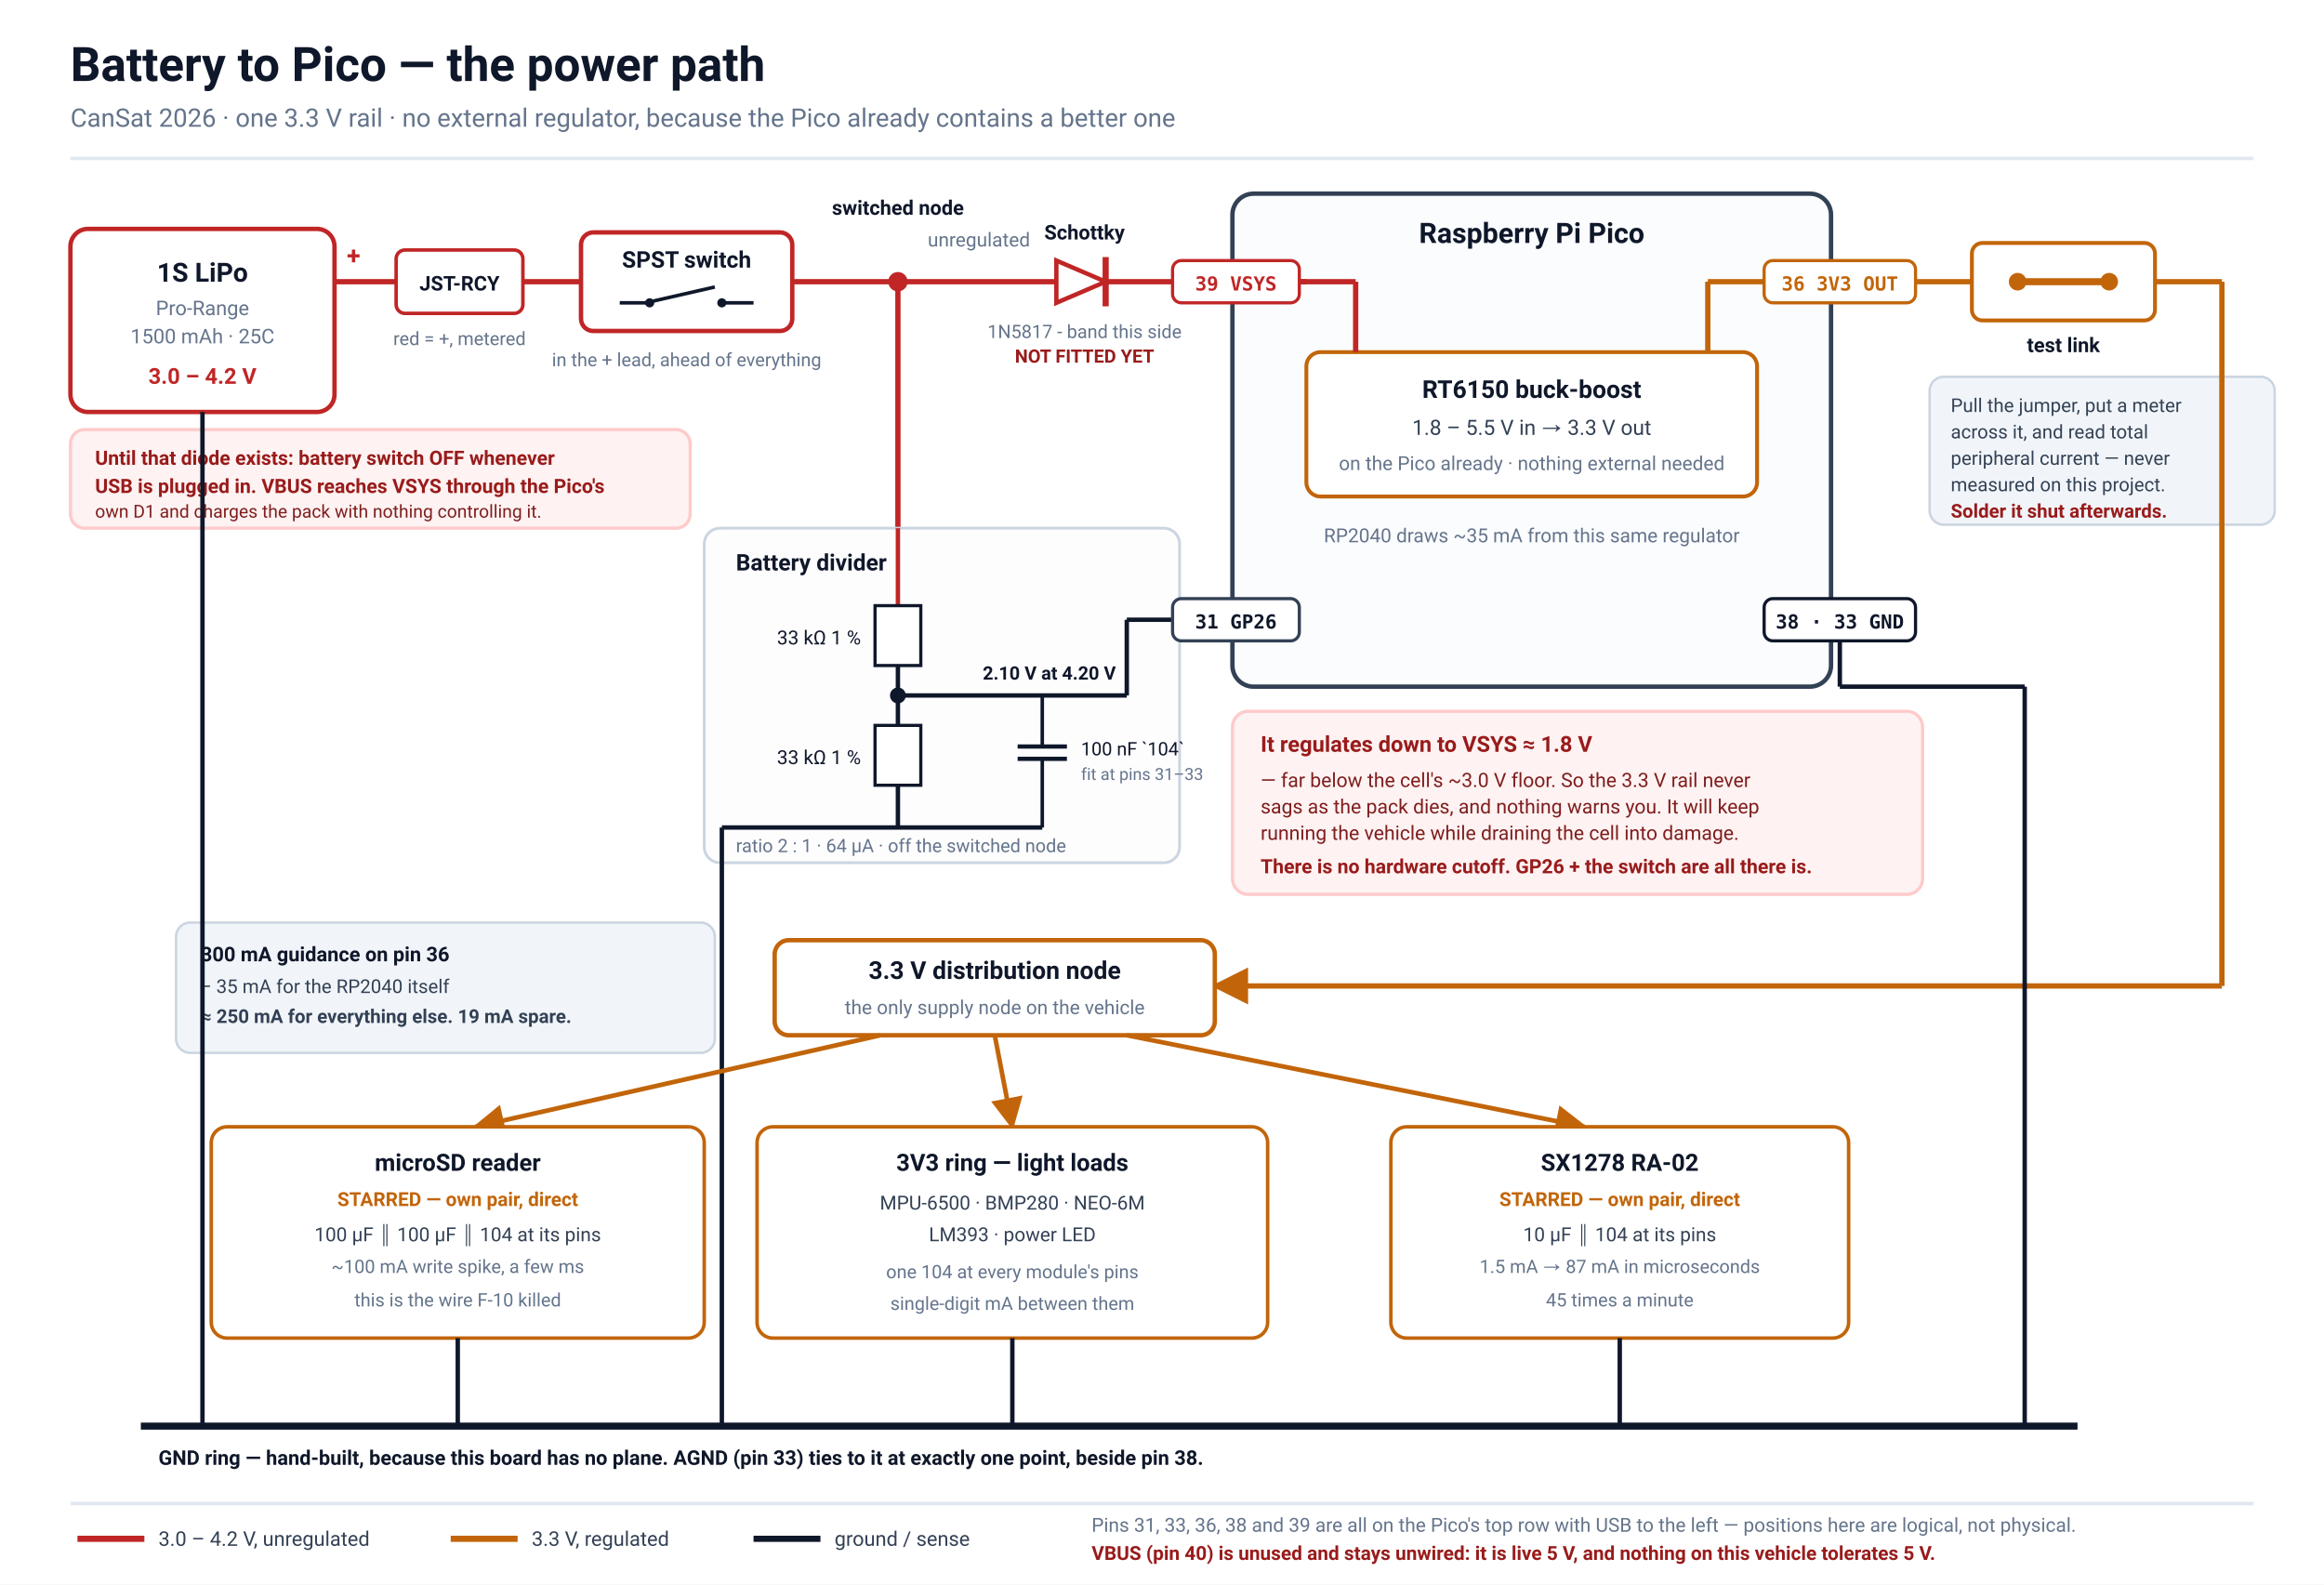
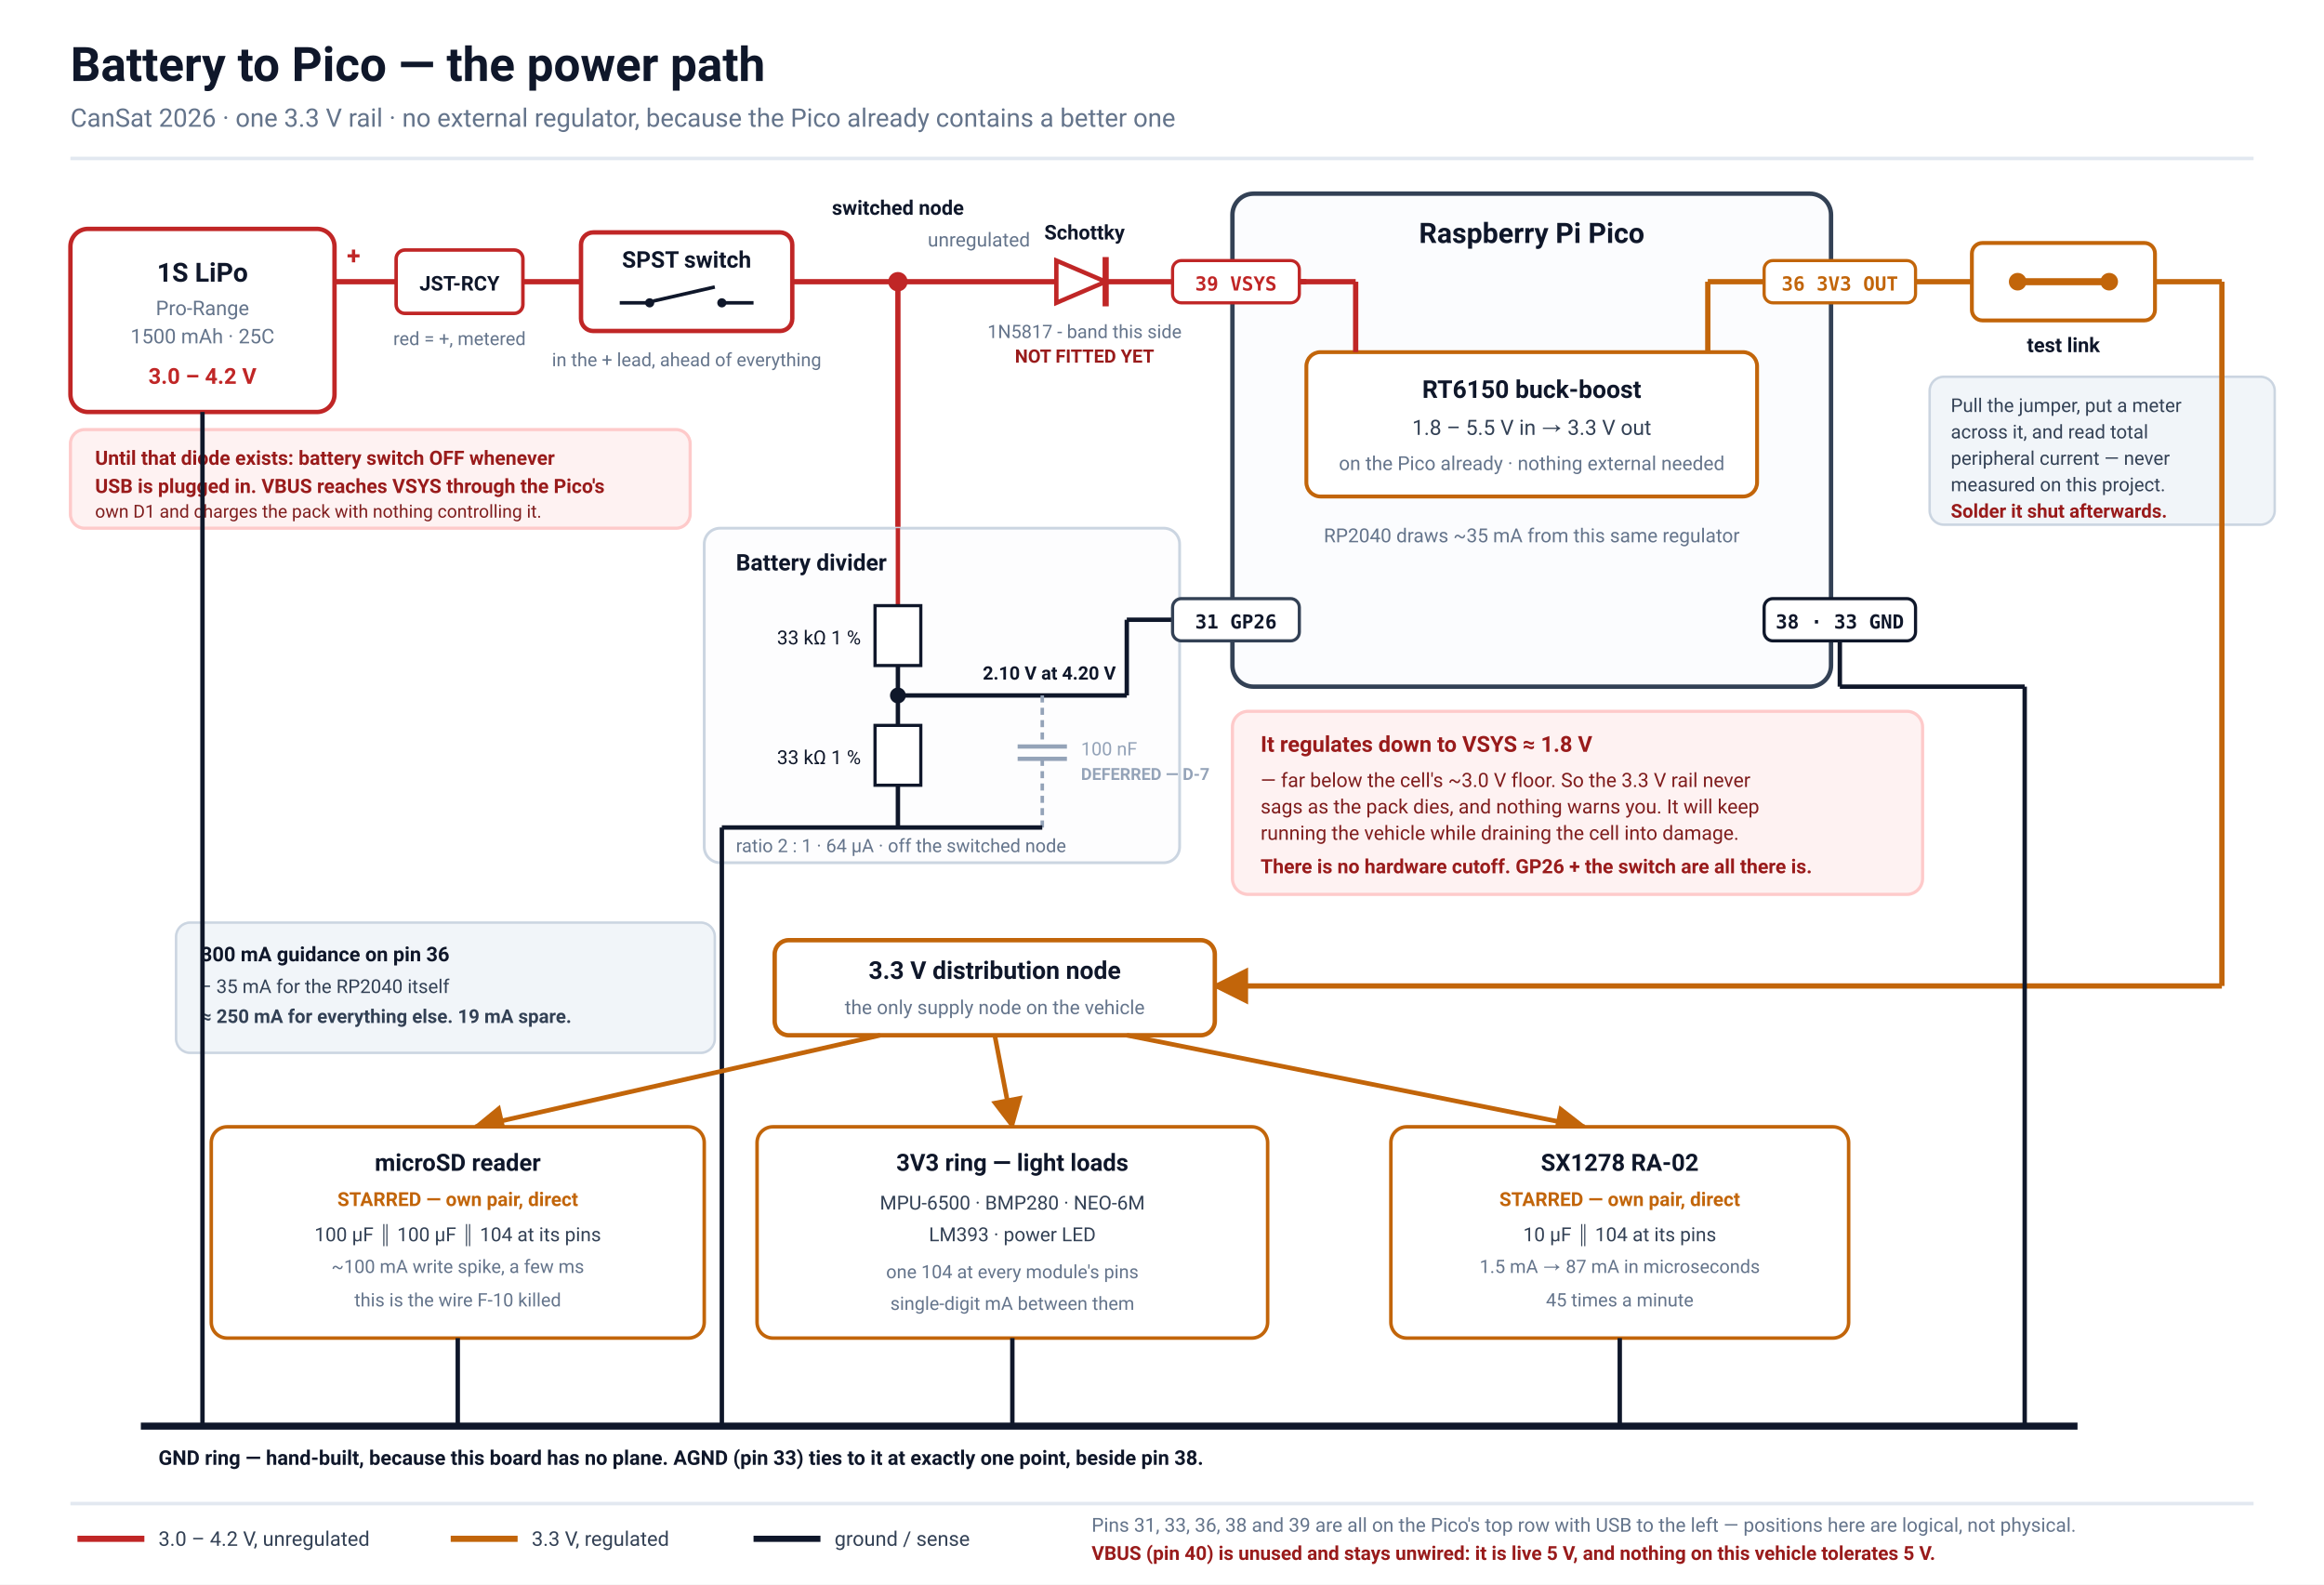
<svg xmlns="http://www.w3.org/2000/svg" viewBox="0 0 1320 900" width="1320" height="900" font-family="ui-sans-serif, system-ui, 'Segoe UI', Roboto, Helvetica, Arial, sans-serif">
  <defs>
    <marker id="aRed" viewBox="0 0 10 10" refX="9" refY="5" markerWidth="7" markerHeight="7" orient="auto-start-reverse">
      <path d="M0,0 L10,5 L0,10 z" fill="#c02626" />
    </marker>
    <marker id="aAmb" viewBox="0 0 10 10" refX="9" refY="5" markerWidth="7" markerHeight="7" orient="auto-start-reverse">
      <path d="M0,0 L10,5 L0,10 z" fill="#c2650a" />
    </marker>
    <marker id="aInk" viewBox="0 0 10 10" refX="9" refY="5" markerWidth="7" markerHeight="7" orient="auto-start-reverse">
      <path d="M0,0 L10,5 L0,10 z" fill="#0f172a" />
    </marker>
  </defs>
  <rect width="1320" height="900" fill="#ffffff" />
  <text x="40" y="46" font-size="27" font-weight="700" fill="#0f172a">Battery to Pico — the power path</text>
  <text x="40" y="72" font-size="14.5" fill="#64748b">CanSat 2026 · one 3.3 V rail · no external regulator, because the Pico already contains a better one</text>
  <line x1="40" y1="90" x2="1280" y2="90" stroke="#e2e8f0" stroke-width="2" />
  <rect x="40" y="130" width="150" height="104" rx="10" fill="#fff" stroke="#c02626" stroke-width="2.5" />
  <text x="115" y="160" font-size="15" font-weight="700" fill="#0f172a" text-anchor="middle">1S LiPo</text>
  <text x="115" y="179" font-size="11.5" fill="#64748b" text-anchor="middle">Pro-Range</text>
  <text x="115" y="195" font-size="11.5" fill="#64748b" text-anchor="middle">1500 mAh · 25C</text>
  <text x="115" y="218" font-size="12.5" font-weight="700" fill="#c02626" text-anchor="middle">3.0 – 4.2 V</text>
  <text x="197" y="150" font-size="14" font-weight="700" fill="#c02626">+</text>
  <text x="105" y="250" font-size="14" font-weight="700" fill="#0f172a">−</text>
  <line x1="190" y1="160" x2="225" y2="160" stroke="#c02626" stroke-width="3" />
  <rect x="225" y="142" width="72" height="36" rx="5" fill="#fff" stroke="#c02626" stroke-width="2" />
  <text x="261" y="165" font-size="11.5" font-weight="600" fill="#0f172a" text-anchor="middle">JST-RCY</text>
  <text x="261" y="196" font-size="10.5" fill="#64748b" text-anchor="middle">red = +, metered</text>
  <line x1="297" y1="160" x2="330" y2="160" stroke="#c02626" stroke-width="3" />
  <rect x="330" y="132" width="120" height="56" rx="7" fill="#fff" stroke="#c02626" stroke-width="2.5" />
  <text x="390" y="152" font-size="13" font-weight="700" fill="#0f172a" text-anchor="middle">SPST switch</text>
  <line x1="352" y1="172" x2="368" y2="172" stroke="#0f172a" stroke-width="2" />
  <circle cx="369" cy="172" r="2.6" fill="#0f172a" />
  <line x1="371" y1="171" x2="406" y2="163" stroke="#0f172a" stroke-width="2" />
  <circle cx="410" cy="172" r="2.6" fill="#0f172a" />
  <line x1="411" y1="172" x2="428" y2="172" stroke="#0f172a" stroke-width="2" />
  <text x="390" y="208" font-size="10.5" fill="#64748b" text-anchor="middle">in the + lead, ahead of everything</text>
  <line x1="450" y1="160" x2="700" y2="160" stroke="#c02626" stroke-width="3" marker-end="url(#aRed)" />
  <circle cx="510" cy="160" r="5.5" fill="#c02626" />
  <text x="510" y="122" font-size="11.5" font-weight="600" fill="#0f172a" text-anchor="middle">switched node</text>
  <text x="556" y="140" font-size="11" fill="#64748b" text-anchor="middle">unregulated</text>
  <polygon points="600,148 600,172 628,160" fill="#fff" stroke="#c02626" stroke-width="2.5" />
  <line x1="628" y1="146" x2="628" y2="174" stroke="#c02626" stroke-width="3.5" />
  <text x="616" y="136" font-size="11.5" font-weight="700" fill="#0f172a" text-anchor="middle">Schottky</text>
  <text x="616" y="192" font-size="10.5" fill="#64748b" text-anchor="middle">1N5817 - band this side</text>
  <text x="616" y="206" font-size="10.5" font-weight="700" fill="#991b1b" text-anchor="middle">NOT FITTED YET</text>
  <line x1="510" y1="160" x2="510" y2="300" stroke="#c02626" stroke-width="3" />
  <rect x="400" y="300" width="270" height="190" rx="9" fill="#fdfdfe" stroke="#cbd5e1" stroke-width="1.6" />
  <text x="418" y="324" font-size="13" font-weight="700" fill="#0f172a">Battery divider</text>
  <line x1="510" y1="300" x2="510" y2="344" stroke="#c02626" stroke-width="2.5" />
  <rect x="497" y="344" width="26" height="34" fill="#fff" stroke="#0f172a" stroke-width="1.8" />
  <text x="489" y="366" font-size="11" fill="#0f172a" text-anchor="end">33 kΩ 1 %</text>
  <line x1="510" y1="378" x2="510" y2="412" stroke="#0f172a" stroke-width="2.5" />
  <circle cx="510" cy="395" r="4.5" fill="#0f172a" />
  <rect x="497" y="412" width="26" height="34" fill="#fff" stroke="#0f172a" stroke-width="1.8" />
  <text x="489" y="434" font-size="11" fill="#0f172a" text-anchor="end">33 kΩ 1 %</text>
  <line x1="510" y1="446" x2="510" y2="470" stroke="#0f172a" stroke-width="2.5" />
  <line x1="510" y1="395" x2="640" y2="395" stroke="#0f172a" stroke-width="2.5" />
  <line x1="640" y1="395" x2="640" y2="352" stroke="#0f172a" stroke-width="2.5" />
  <line x1="640" y1="352" x2="700" y2="352" stroke="#0f172a" stroke-width="2.5" marker-end="url(#aInk)" />
  <text x="596" y="386" font-size="10.5" font-weight="600" fill="#0f172a" text-anchor="middle">2.10 V at 4.20 V</text>
-   <line x1="592" y1="395" x2="592" y2="424" stroke="#0f172a" stroke-width="2" />
-   <line x1="578" y1="424" x2="606" y2="424" stroke="#0f172a" stroke-width="2.4" />
-   <line x1="578" y1="431" x2="606" y2="431" stroke="#0f172a" stroke-width="2.4" />
-   <line x1="592" y1="431" x2="592" y2="470" stroke="#0f172a" stroke-width="2" />
-   <text x="614" y="429" font-size="10.5" fill="#0f172a">100 nF `104`</text>
-   <text x="614" y="443" font-size="9.5" fill="#64748b">fit at pins 31–33</text>
+   <line x1="592" y1="395" x2="592" y2="424" stroke="#94a3b8" stroke-width="2" stroke-dasharray="4 3" />
+   <line x1="578" y1="424" x2="606" y2="424" stroke="#94a3b8" stroke-width="2.4" />
+   <line x1="578" y1="431" x2="606" y2="431" stroke="#94a3b8" stroke-width="2.4" />
+   <line x1="592" y1="431" x2="592" y2="470" stroke="#94a3b8" stroke-width="2" stroke-dasharray="4 3" />
+   <text x="614" y="429" font-size="10.5" fill="#94a3b8">100 nF</text>
+   <text x="614" y="443" font-size="9.5" font-weight="700" fill="#94a3b8">DEFERRED — D-7</text>
  <line x1="592" y1="470" x2="410" y2="470" stroke="#0f172a" stroke-width="2.5" />
  <line x1="410" y1="470" x2="410" y2="810" stroke="#0f172a" stroke-width="2.5" />
  <text x="418" y="484" font-size="10.5" fill="#64748b">ratio 2 : 1 · 64 µA · off the switched node</text>
  <rect x="40" y="244" width="352" height="56" rx="8" fill="#fef2f2" stroke="#fecaca" stroke-width="1.8" />
  <text x="54" y="264" font-size="11.2" font-weight="700" fill="#991b1b">Until that diode exists: battery switch OFF whenever</text>
  <text x="54" y="280" font-size="11.2" font-weight="700" fill="#991b1b">USB is plugged in. VBUS reaches VSYS through the Pico's</text>
  <text x="54" y="294" font-size="10.2" fill="#7f1d1d">own D1 and charges the pack with nothing controlling it.</text>
  <rect x="700" y="110" width="340" height="280" rx="12" fill="#fbfcfe" stroke="#334155" stroke-width="2.5" />
  <text x="870" y="138" font-size="16" font-weight="700" fill="#0f172a" text-anchor="middle">Raspberry Pi Pico</text>
  <rect x="666" y="148" width="72" height="24" rx="5" fill="#fff" stroke="#c02626" stroke-width="1.8" />
  <text x="702" y="165" font-size="11" font-weight="700" fill="#c02626" text-anchor="middle" font-family="ui-monospace, Consolas, monospace">39 VSYS</text>
  <rect x="666" y="340" width="72" height="24" rx="5" fill="#fff" stroke="#334155" stroke-width="1.8" />
  <text x="702" y="357" font-size="11" font-weight="700" fill="#0f172a" text-anchor="middle" font-family="ui-monospace, Consolas, monospace">31 GP26</text>
  <rect x="1002" y="148" width="86" height="24" rx="5" fill="#fff" stroke="#c2650a" stroke-width="1.8" />
  <text x="1045" y="165" font-size="11" font-weight="700" fill="#c2650a" text-anchor="middle" font-family="ui-monospace, Consolas, monospace">36 3V3 OUT</text>
  <rect x="1002" y="340" width="86" height="24" rx="5" fill="#fff" stroke="#0f172a" stroke-width="1.8" />
  <text x="1045" y="357" font-size="11" font-weight="700" fill="#0f172a" text-anchor="middle" font-family="ui-monospace, Consolas, monospace">38 · 33 GND</text>
  <rect x="742" y="200" width="256" height="82" rx="8" fill="#fff" stroke="#c2650a" stroke-width="2.2" />
  <text x="870" y="226" font-size="14" font-weight="700" fill="#0f172a" text-anchor="middle">RT6150 buck-boost</text>
  <text x="870" y="247" font-size="12" fill="#334155" text-anchor="middle">1.8 – 5.5 V in  →  3.3 V out</text>
  <text x="870" y="267" font-size="11" fill="#64748b" text-anchor="middle">on the Pico already · nothing external needed</text>
  <line x1="738" y1="160" x2="742" y2="160" stroke="#c02626" stroke-width="3" />
  <line x1="770" y1="160" x2="770" y2="200" stroke="#c02626" stroke-width="3" />
  <line x1="738" y1="160" x2="770" y2="160" stroke="#c02626" stroke-width="3" />
  <line x1="970" y1="200" x2="970" y2="160" stroke="#c2650a" stroke-width="3" />
  <line x1="970" y1="160" x2="1002" y2="160" stroke="#c2650a" stroke-width="3" />
  <text x="870" y="308" font-size="11" fill="#64748b" text-anchor="middle">RP2040 draws ~35 mA from this same regulator</text>
  <line x1="1088" y1="160" x2="1120" y2="160" stroke="#c2650a" stroke-width="3" />
  <rect x="1120" y="138" width="104" height="44" rx="6" fill="#fff" stroke="#c2650a" stroke-width="2.2" />
  <circle cx="1146" cy="160" r="5" fill="#c2650a" />
  <circle cx="1198" cy="160" r="5" fill="#c2650a" />
  <line x1="1146" y1="160" x2="1198" y2="160" stroke="#c2650a" stroke-width="4" />
  <text x="1172" y="200" font-size="11.5" font-weight="700" fill="#0f172a" text-anchor="middle">test link</text>
  <rect x="1096" y="214" width="196" height="84" rx="8" fill="#f1f5f9" stroke="#cbd5e1" stroke-width="1.4" />
  <text x="1108" y="234" font-size="10.8" fill="#334155">Pull the jumper, put a meter</text>
  <text x="1108" y="249" font-size="10.8" fill="#334155">across it, and read total</text>
  <text x="1108" y="264" font-size="10.8" fill="#334155">peripheral current — never</text>
  <text x="1108" y="279" font-size="10.8" fill="#334155">measured on this project.</text>
  <text x="1108" y="294" font-size="10.8" font-weight="700" fill="#991b1b">Solder it shut afterwards.</text>
  <line x1="1224" y1="160" x2="1262" y2="160" stroke="#c2650a" stroke-width="3" />
  <line x1="1262" y1="160" x2="1262" y2="560" stroke="#c2650a" stroke-width="3" />
  <line x1="1262" y1="560" x2="690" y2="560" stroke="#c2650a" stroke-width="3" marker-end="url(#aAmb)" />
  <rect x="700" y="404" width="392" height="104" rx="9" fill="#fef2f2" stroke="#fecaca" stroke-width="1.8" />
  <text x="716" y="427" font-size="12.5" font-weight="700" fill="#991b1b">It regulates down to VSYS ≈ 1.8 V</text>
  <text x="716" y="447" font-size="11.2" fill="#7f1d1d">— far below the cell's ~3.0 V floor. So the 3.3 V rail never</text>
  <text x="716" y="462" font-size="11.2" fill="#7f1d1d">sags as the pack dies, and nothing warns you. It will keep</text>
  <text x="716" y="477" font-size="11.2" fill="#7f1d1d">running the vehicle while draining the cell into damage.</text>
  <text x="716" y="496" font-size="11.2" font-weight="700" fill="#991b1b">There is no hardware cutoff. GP26 + the switch are all there is.</text>
  <rect x="440" y="534" width="250" height="54" rx="8" fill="#fff" stroke="#c2650a" stroke-width="2.5" />
  <text x="565" y="556" font-size="14" font-weight="700" fill="#0f172a" text-anchor="middle">3.3 V distribution node</text>
  <text x="565" y="576" font-size="11" fill="#64748b" text-anchor="middle">the only supply node on the vehicle</text>
  <rect x="100" y="524" width="306" height="74" rx="8" fill="#f1f5f9" stroke="#cbd5e1" stroke-width="1.4" />
  <text x="114" y="546" font-size="11.5" font-weight="700" fill="#0f172a">300 mA guidance on pin 36</text>
  <text x="114" y="564" font-size="10.8" fill="#334155">− 35 mA for the RP2040 itself</text>
  <text x="114" y="581" font-size="10.8" font-weight="700" fill="#334155">≈ 250 mA for everything else. 19 mA spare.</text>
  <line x1="500" y1="588" x2="270" y2="640" stroke="#c2650a" stroke-width="2.6" marker-end="url(#aAmb)" />
  <line x1="565" y1="588" x2="575" y2="640" stroke="#c2650a" stroke-width="2.6" marker-end="url(#aAmb)" />
  <line x1="640" y1="588" x2="900" y2="640" stroke="#c2650a" stroke-width="2.6" marker-end="url(#aAmb)" />
  <rect x="120" y="640" width="280" height="120" rx="9" fill="#fff" stroke="#c2650a" stroke-width="2" />
  <text x="260" y="665" font-size="13.5" font-weight="700" fill="#0f172a" text-anchor="middle">microSD reader</text>
  <text x="260" y="685" font-size="11" font-weight="700" fill="#c2650a" text-anchor="middle">STARRED — own pair, direct</text>
  <text x="260" y="705" font-size="11" fill="#334155" text-anchor="middle">100 µF ∥ 100 µF ∥ 104 at its pins</text>
  <text x="260" y="723" font-size="10.5" fill="#64748b" text-anchor="middle">~100 mA write spike, a few ms</text>
  <text x="260" y="742" font-size="10.5" fill="#64748b" text-anchor="middle">this is the wire F-10 killed</text>
  <rect x="430" y="640" width="290" height="120" rx="9" fill="#fff" stroke="#c2650a" stroke-width="2" />
  <text x="575" y="665" font-size="13.5" font-weight="700" fill="#0f172a" text-anchor="middle">3V3 ring — light loads</text>
  <text x="575" y="687" font-size="11" fill="#334155" text-anchor="middle">MPU-6500 · BMP280 · NEO-6M</text>
  <text x="575" y="705" font-size="11" fill="#334155" text-anchor="middle">LM393 · power LED</text>
  <text x="575" y="726" font-size="10.5" fill="#64748b" text-anchor="middle">one 104 at every module's pins</text>
  <text x="575" y="744" font-size="10.5" fill="#64748b" text-anchor="middle">single-digit mA between them</text>
  <rect x="790" y="640" width="260" height="120" rx="9" fill="#fff" stroke="#c2650a" stroke-width="2" />
  <text x="920" y="665" font-size="13.5" font-weight="700" fill="#0f172a" text-anchor="middle">SX1278 RA-02</text>
  <text x="920" y="685" font-size="11" font-weight="700" fill="#c2650a" text-anchor="middle">STARRED — own pair, direct</text>
  <text x="920" y="705" font-size="11" fill="#334155" text-anchor="middle">10 µF ∥ 104 at its pins</text>
  <text x="920" y="723" font-size="10.5" fill="#64748b" text-anchor="middle">1.5 mA → 87 mA in microseconds</text>
  <text x="920" y="742" font-size="10.5" fill="#64748b" text-anchor="middle">45 times a minute</text>
  <line x1="115" y1="234" x2="115" y2="810" stroke="#0f172a" stroke-width="2.5" />
  <line x1="260" y1="760" x2="260" y2="810" stroke="#0f172a" stroke-width="2.5" />
  <line x1="575" y1="760" x2="575" y2="810" stroke="#0f172a" stroke-width="2.5" />
  <line x1="920" y1="760" x2="920" y2="810" stroke="#0f172a" stroke-width="2.5" />
  <line x1="1045" y1="364" x2="1045" y2="390" stroke="#0f172a" stroke-width="2.5" />
  <line x1="1045" y1="390" x2="1150" y2="390" stroke="#0f172a" stroke-width="2.5" />
  <line x1="1150" y1="390" x2="1150" y2="810" stroke="#0f172a" stroke-width="2.5" />
  <line x1="80" y1="810" x2="1180" y2="810" stroke="#0f172a" stroke-width="4" />
  <text x="90" y="832" font-size="11.5" font-weight="700" fill="#0f172a">GND ring — hand-built, because this board has no plane. AGND (pin 33) ties to it at exactly one point, beside pin 38.</text>
  <line x1="40" y1="854" x2="1280" y2="854" stroke="#e2e8f0" stroke-width="2" />
  <line x1="44" y1="874" x2="82" y2="874" stroke="#c02626" stroke-width="3.5" />
  <text x="90" y="878" font-size="11.5" fill="#334155">3.0 – 4.2 V, unregulated</text>
  <line x1="256" y1="874" x2="294" y2="874" stroke="#c2650a" stroke-width="3.5" />
  <text x="302" y="878" font-size="11.5" fill="#334155">3.3 V, regulated</text>
  <line x1="428" y1="874" x2="466" y2="874" stroke="#0f172a" stroke-width="3.5" />
  <text x="474" y="878" font-size="11.5" fill="#334155">ground / sense</text>
  <text x="620" y="870" font-size="11" fill="#64748b">Pins 31, 33, 36, 38 and 39 are all on the Pico's top row with USB to the left — positions here are logical, not physical.</text>
  <text x="620" y="886" font-size="11" font-weight="700" fill="#991b1b">VBUS (pin 40) is unused and stays unwired: it is live 5 V, and nothing on this vehicle tolerates 5 V.</text>
</svg>
